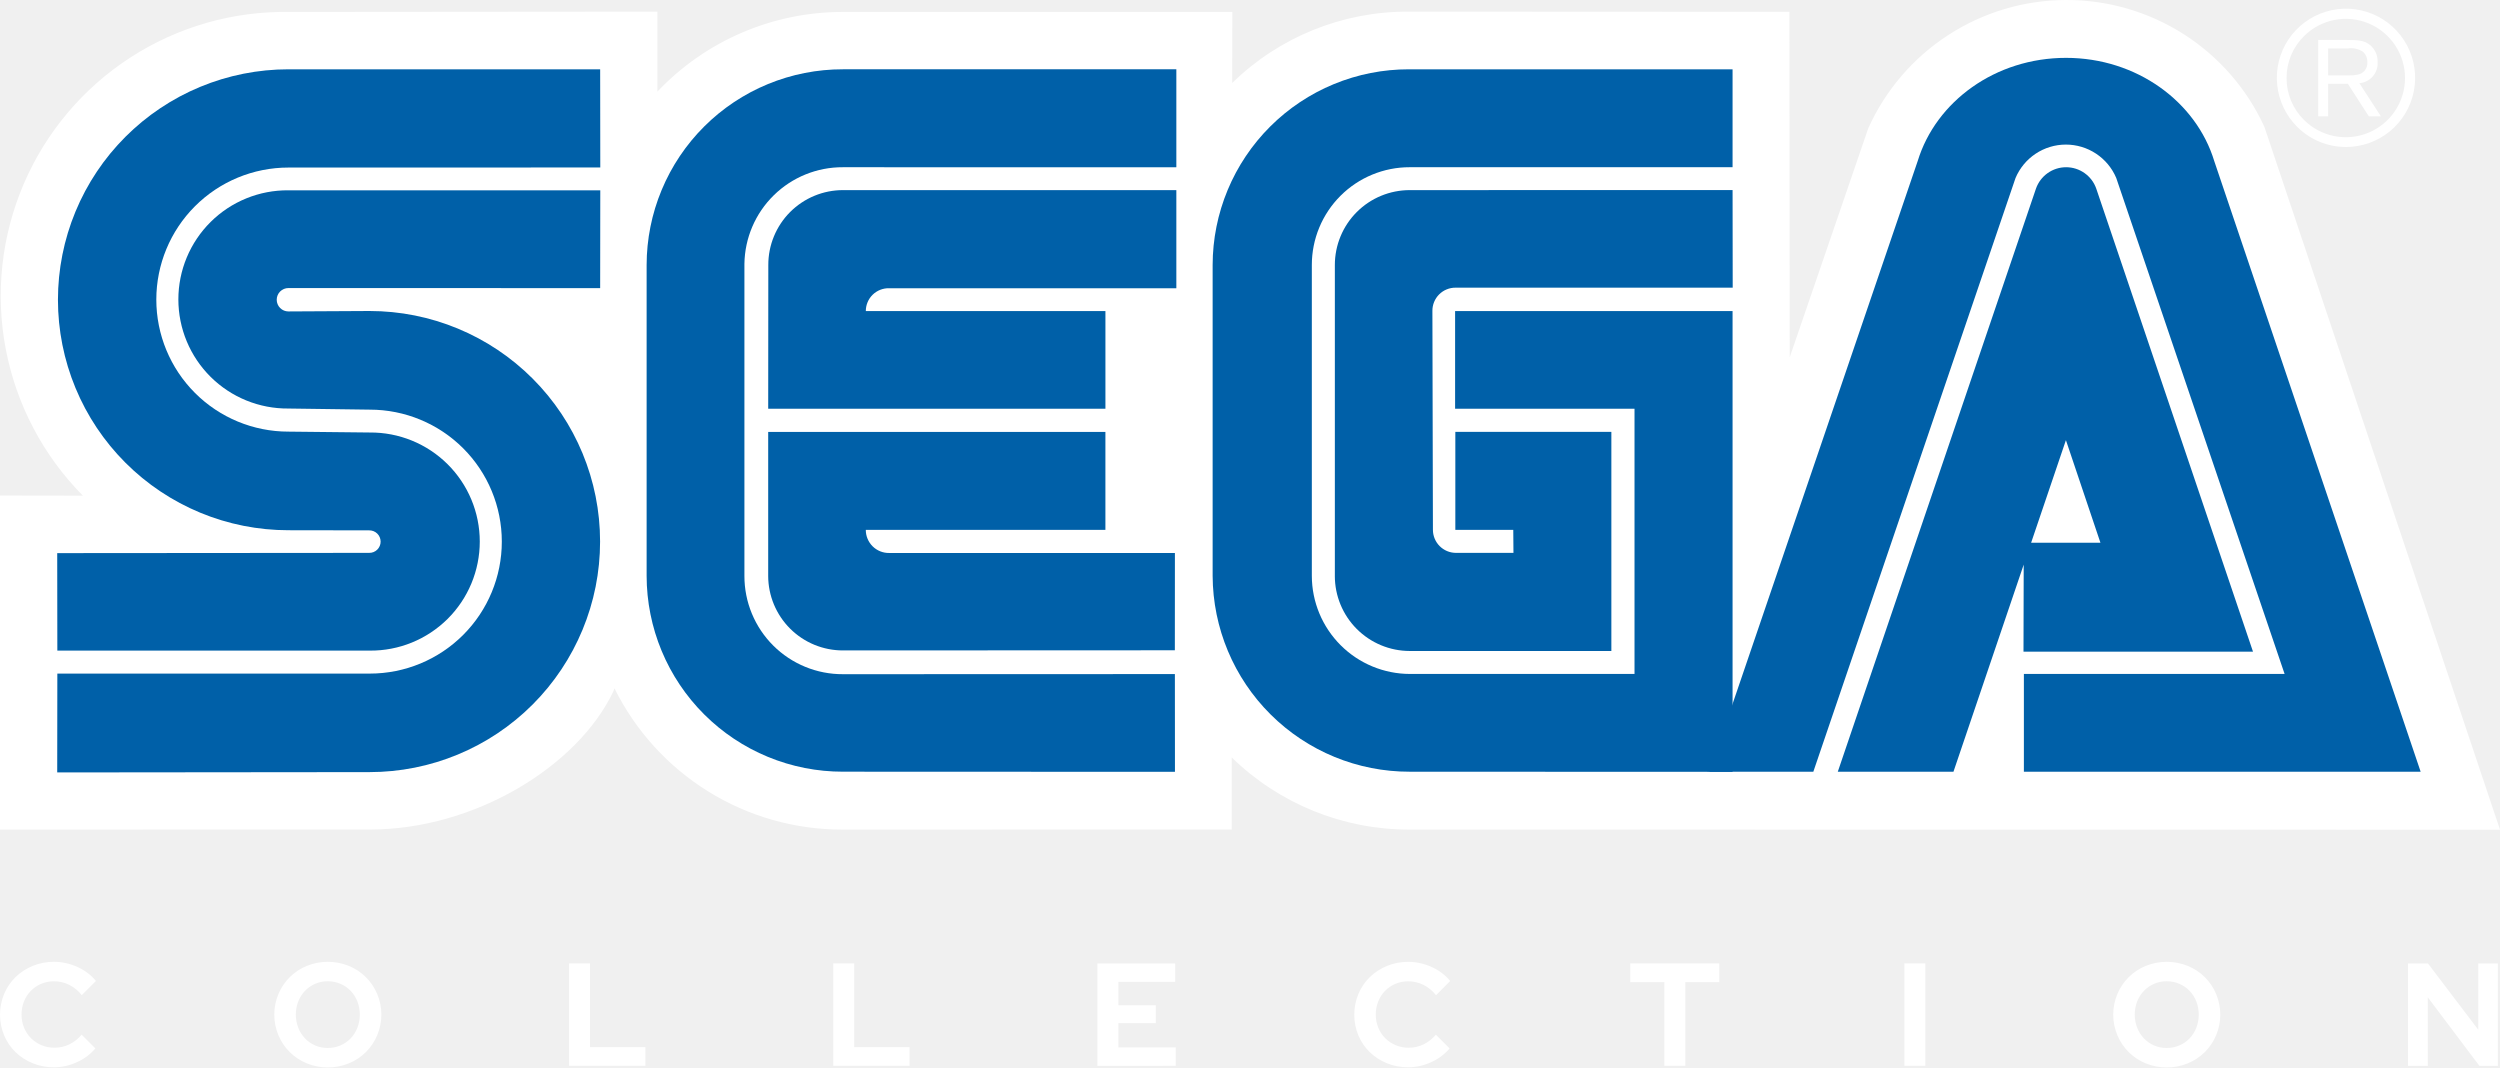
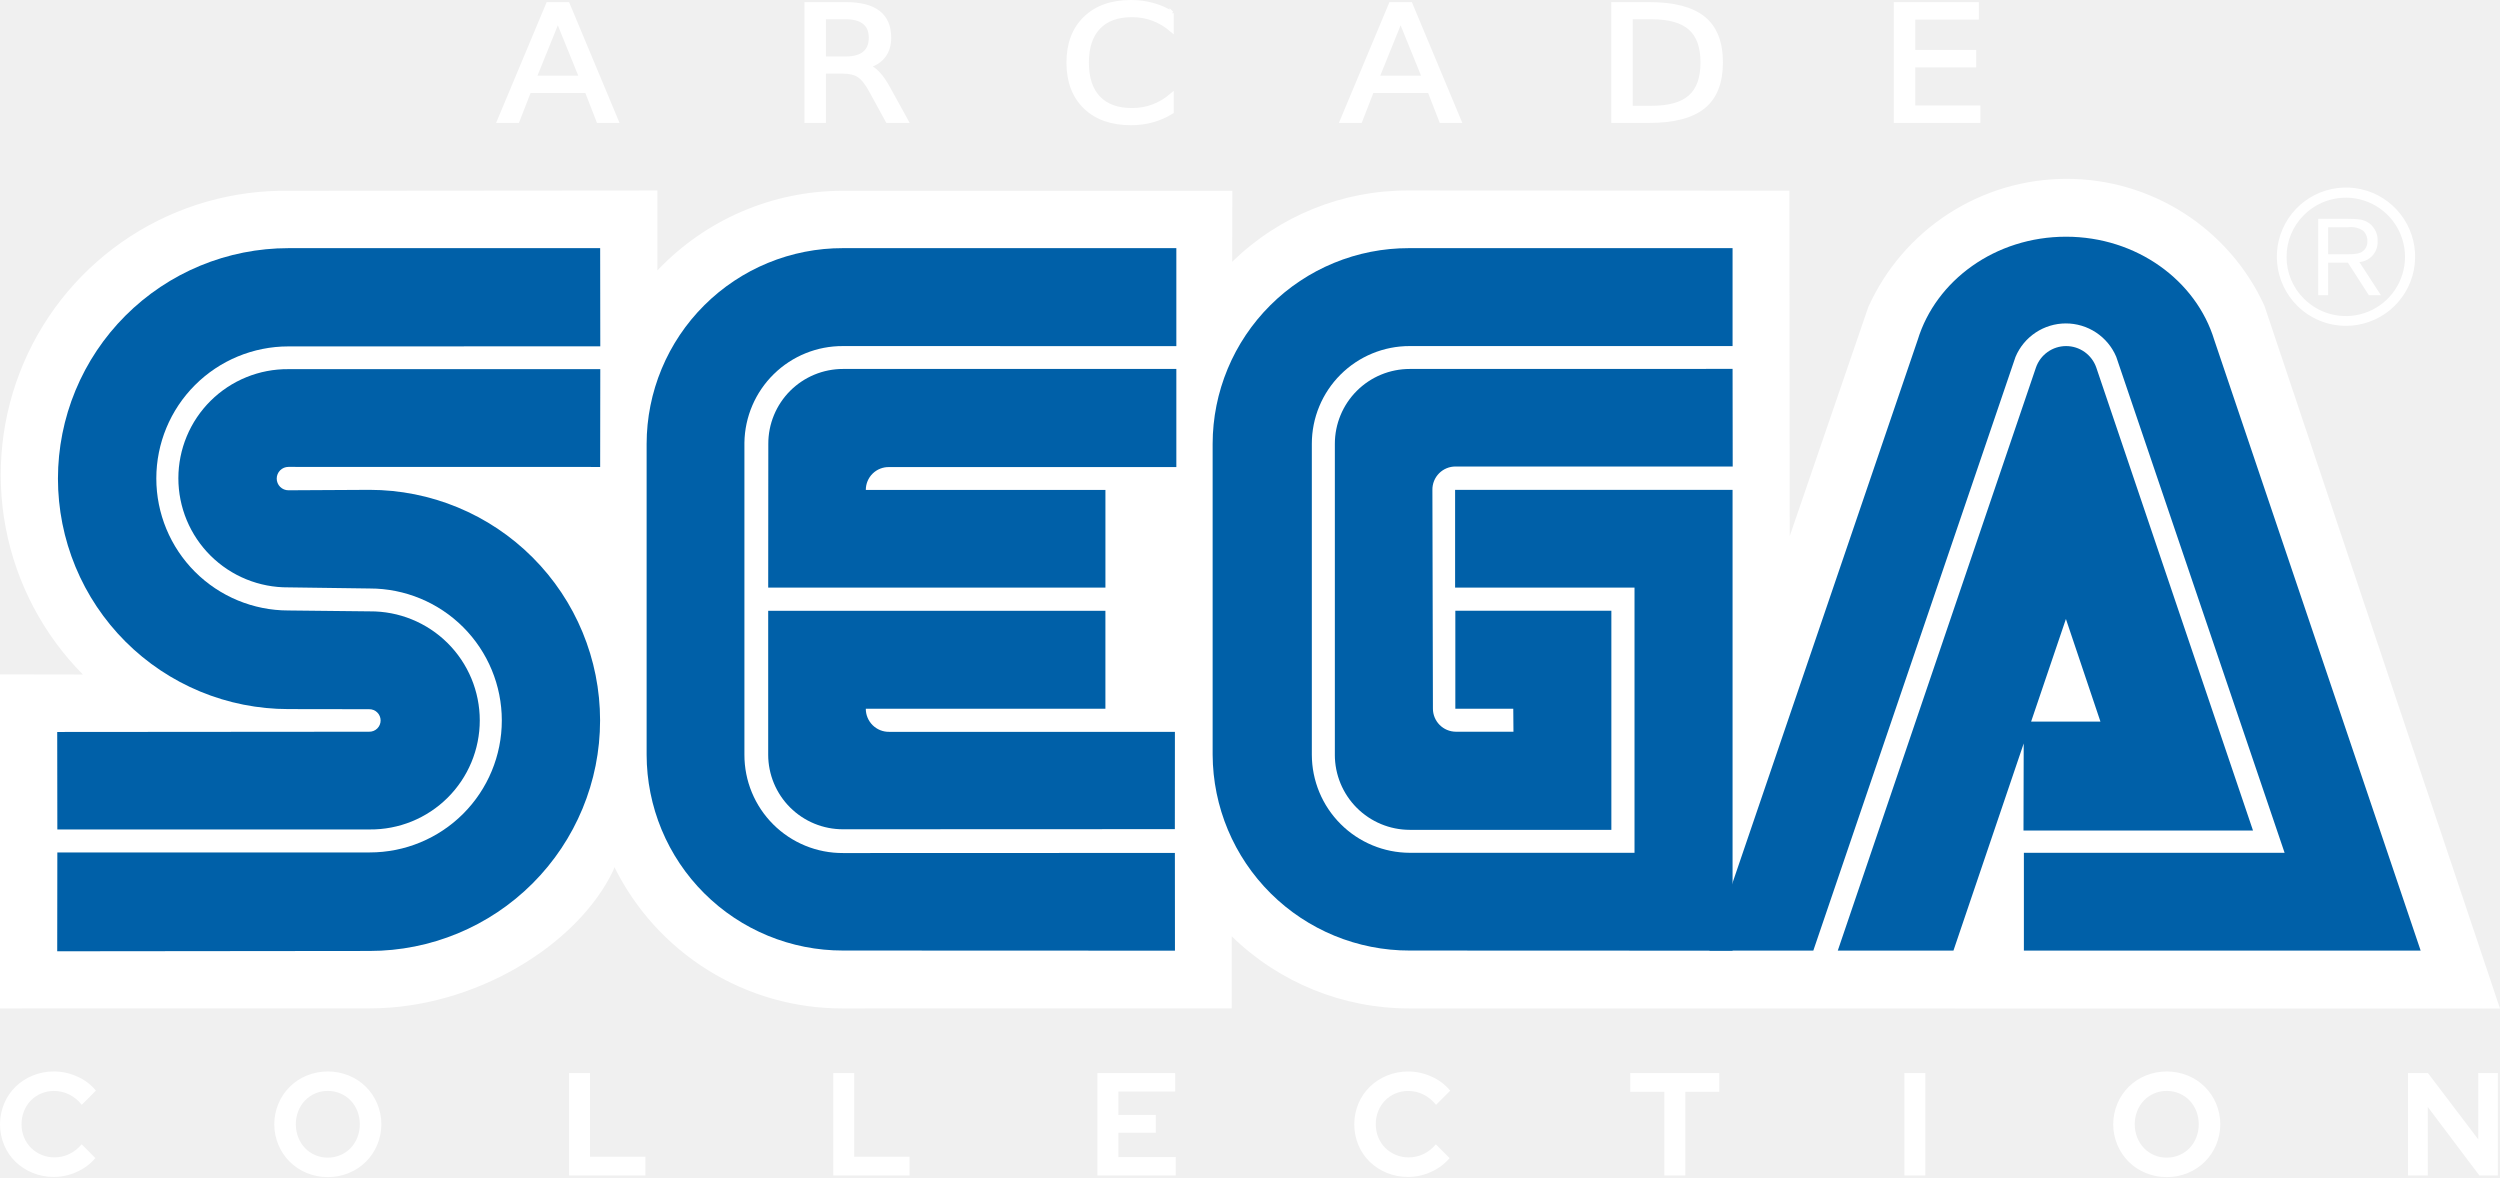
- <svg xmlns="http://www.w3.org/2000/svg" width="361.304" height="154.269" viewBox="0 0 361.304 154.269" version="1.1" id="svg217" style="fill:none">
+ <svg xmlns="http://www.w3.org/2000/svg" width="361.304" height="170.116" viewBox="0 0 361.304 170.116" version="1.1" id="svg217" style="fill:none">
  <defs id="defs221" />
-   <path d="m 7.79,154.246 c 1.151,-0.002 2.288,-0.254 3.331,-0.74 1.026,-0.453 1.936,-1.132 2.663,-1.987 L 11.8,149.531 c -0.487,0.586 -1.092,1.063 -1.775,1.4 -0.67,0.325 -1.406,0.491 -2.151,0.486 -0.628,0.007 -1.252,-0.111 -1.835,-0.347 -0.583,-0.236 -1.113,-0.585 -1.559,-1.027 -0.43,-0.433 -0.77,-0.947 -1,-1.512 -0.246,-0.6 -0.371,-1.243 -0.365,-1.892 -0.007,-0.655 0.114,-1.305 0.355,-1.914 0.225,-0.566 0.559,-1.083 0.982,-1.522 0.425,-0.435 0.932,-0.78 1.493,-1.015 0.584,-0.248 1.213,-0.374 1.848,-0.37 0.766,-0.003 1.521,0.173 2.207,0.513 0.709,0.356 1.33,0.865 1.817,1.491 l 2.047,-2.051 c -0.72,-0.874 -1.636,-1.566 -2.673,-2.019 -1.066,-0.493 -2.226,-0.749 -3.401,-0.751 -1.049,-0.007 -2.089,0.194 -3.06,0.592 -0.92,0.373 -1.76,0.919 -2.474,1.608 -0.705,0.69 -1.266,1.513 -1.65,2.421 -0.398,0.953 -0.604,1.974 -0.605,3.007 -0.002,1.032 0.201,2.054 0.595,3.008 0.379,0.905 0.937,1.725 1.639,2.411 0.715,0.689 1.555,1.234 2.475,1.607 0.977,0.399 2.024,0.6 3.08,0.591 z m 39.577,0.022 c 1.046,0.008 2.082,-0.193 3.049,-0.592 0.916,-0.371 1.749,-0.92 2.451,-1.615 0.703,-0.695 1.261,-1.522 1.643,-2.434 0.4,-0.947 0.606,-1.964 0.606,-2.992 0,-1.028 -0.206,-2.045 -0.606,-2.992 -0.382,-0.911 -0.94,-1.739 -1.643,-2.433 -0.703,-0.695 -1.536,-1.244 -2.451,-1.616 -1.949,-0.789 -4.129,-0.789 -6.078,0 -0.916,0.372 -1.749,0.921 -2.452,1.616 -0.703,0.694 -1.261,1.522 -1.642,2.433 -0.399,0.947 -0.605,1.964 -0.605,2.992 0,1.028 0.206,2.045 0.605,2.992 0.382,0.912 0.94,1.739 1.642,2.434 0.703,0.695 1.536,1.244 2.452,1.615 0.961,0.397 1.991,0.598 3.03,0.591 z m 0,-2.812 c -0.614,0.005 -1.222,-0.115 -1.787,-0.353 -0.566,-0.238 -1.077,-0.589 -1.502,-1.032 -0.419,-0.444 -0.749,-0.964 -0.971,-1.533 -0.474,-1.228 -0.474,-2.589 0,-3.817 0.224,-0.564 0.553,-1.081 0.971,-1.522 0.425,-0.442 0.936,-0.794 1.502,-1.032 0.566,-0.238 1.174,-0.358 1.787,-0.353 0.632,-0.005 1.257,0.121 1.838,0.37 0.554,0.235 1.055,0.581 1.472,1.015 0.417,0.441 0.747,0.958 0.971,1.522 0.473,1.228 0.473,2.589 0,3.817 -0.222,0.569 -0.552,1.089 -0.971,1.533 -0.417,0.435 -0.918,0.78 -1.472,1.015 -0.58,0.248 -1.206,0.374 -1.837,0.369 z m 45.905,2.58 v -2.706 h -8 v -12.096 h -3.026 v 14.8 z m 38.179,0 v -2.706 h -8 v -12.096 h -3.028 v 14.8 z m 38.47,0 v -2.664 h -8.291 v -3.511 h 5.41 v -2.58 h -5.41 v -3.38 h 8.208 v -2.664 H 158.6 v 14.8 z m 33.584,0.211 c 1.151,-0.001 2.288,-0.254 3.331,-0.74 1.026,-0.453 1.936,-1.132 2.663,-1.987 l -1.985,-1.987 c -0.487,0.586 -1.092,1.063 -1.775,1.4 -0.67,0.325 -1.406,0.491 -2.151,0.486 -0.628,0.007 -1.252,-0.111 -1.834,-0.347 -0.583,-0.236 -1.112,-0.585 -1.559,-1.027 -0.43,-0.433 -0.77,-0.947 -1,-1.512 -0.247,-0.6 -0.371,-1.243 -0.366,-1.892 -0.007,-0.655 0.114,-1.305 0.356,-1.914 0.224,-0.566 0.558,-1.084 0.981,-1.522 0.424,-0.435 0.932,-0.78 1.493,-1.015 0.584,-0.248 1.213,-0.374 1.848,-0.37 0.768,-0.003 1.526,0.174 2.214,0.517 0.709,0.356 1.33,0.865 1.817,1.491 l 2.047,-2.051 c -0.72,-0.874 -1.636,-1.566 -2.673,-2.019 -1.066,-0.492 -2.226,-0.749 -3.4,-0.751 -1.049,-0.007 -2.089,0.194 -3.06,0.592 -0.92,0.373 -1.76,0.918 -2.475,1.607 -0.706,0.69 -1.267,1.513 -1.651,2.421 -0.398,0.953 -0.604,1.974 -0.605,3.007 -0.002,1.032 0.2,2.054 0.595,3.008 0.379,0.905 0.937,1.725 1.639,2.411 0.715,0.689 1.555,1.234 2.475,1.607 0.976,0.397 2.021,0.596 3.075,0.586 z m 40.058,-0.211 V 141.94 h 4.907 v -2.707 h -12.865 v 2.707 h 4.929 v 12.094 z m 34.69,0 v -14.8 h -3.028 v 14.8 z m 34.879,0.233 c 1.046,0.008 2.082,-0.193 3.049,-0.592 0.916,-0.371 1.749,-0.92 2.451,-1.615 0.703,-0.695 1.261,-1.522 1.643,-2.434 0.399,-0.947 0.605,-1.964 0.605,-2.992 0,-1.028 -0.206,-2.045 -0.605,-2.992 -0.382,-0.911 -0.94,-1.739 -1.642,-2.433 -0.703,-0.695 -1.536,-1.244 -2.452,-1.616 -1.949,-0.789 -4.128,-0.789 -6.077,0 -0.915,0.372 -1.748,0.921 -2.451,1.616 -0.702,0.695 -1.26,1.522 -1.642,2.433 -0.4,0.947 -0.606,1.964 -0.606,2.992 0,1.028 0.206,2.045 0.606,2.992 0.382,0.911 0.94,1.738 1.642,2.433 0.703,0.695 1.536,1.244 2.451,1.616 0.96,0.396 1.989,0.597 3.028,0.59 z m 0,-2.812 c -0.628,0.006 -1.251,-0.12 -1.827,-0.37 -0.551,-0.236 -1.048,-0.582 -1.462,-1.015 -0.42,-0.443 -0.75,-0.964 -0.972,-1.533 -0.474,-1.228 -0.474,-2.589 0,-3.817 0.224,-0.565 0.554,-1.081 0.972,-1.522 0.414,-0.433 0.911,-0.778 1.462,-1.015 0.576,-0.249 1.199,-0.375 1.827,-0.37 0.631,-0.005 1.257,0.121 1.837,0.37 0.555,0.235 1.056,0.581 1.473,1.015 0.418,0.441 0.747,0.958 0.971,1.522 0.474,1.228 0.474,2.589 0,3.817 -0.222,0.569 -0.552,1.089 -0.971,1.533 -0.417,0.435 -0.918,0.78 -1.473,1.015 -0.58,0.248 -1.206,0.374 -1.837,0.368 z m 37.739,2.58 v -9.9 l 7.456,9.9 H 361 v -14.8 h -2.84 v 9.578 l -7.268,-9.578 h -2.883 v 14.8 z" id="path191" style="fill:#ffffff" />
-   <path d="m 178.012,109.469 c 6.864,6.691 16.071,10.432 25.656,10.425 L 361.304,119.912 327.26,18.347 C 324.745,12.856 320.701,8.205 315.613,4.952 310.524,1.698 304.606,-0.021 298.566,1.9187425e-4 292.526,0.021 286.62,1.782 281.555,5.071 276.489,8.36 272.478,13.039 270.001,18.547 l -11.348,33.087 -0.045,-49.924 -55.049,-0.028 c -9.518,-0.044 -18.671,3.658 -25.483,10.306 L 178.1,1.727 h -56.369 c -5.002,0.006 -9.951,1.03 -14.546,3.009 -4.594,1.979 -8.738,4.872 -12.179,8.503 V 1.682 l -53.124,0.046 c -8.161,-0.146 -16.179,2.144 -23.031,6.579 C 11.998,12.741 6.624,19.117 3.414,26.621 0.203,34.125 -0.696,42.416 0.829,50.434 2.354,58.452 6.236,65.833 11.977,71.634 L 0,71.615 v 48.279 l 53.524,-0.01 c 15.039,-0.018 29.941,-9.092 35.121,-19.963 l 0.155,-0.447 c 3.039,6.136 7.732,11.299 13.551,14.908 5.819,3.608 12.53,5.517 19.377,5.512 l 56.283,-0.01 v -10.415" id="path193" style="fill:#ffffff" />
-   <path d="m 8.269,111.633 45.135,-0.046 c 8.837,0 17.313,-3.51 23.562,-9.759 6.249,-6.249 9.759,-14.725 9.759,-23.562 0,-8.837 -3.51,-17.313 -9.759,-23.561 -6.249,-6.249 -14.724,-9.759 -23.562,-9.759 l -11.722,0.064 c -0.448,0 -0.878,-0.178 -1.195,-0.495 -0.317,-0.317 -0.495,-0.747 -0.495,-1.195 0,-0.448 0.178,-0.878 0.495,-1.195 0.317,-0.317 0.747,-0.495 1.195,-0.495 l 45.054,0.01 0.018,-14.137 h -45.081 c -2.081,-0.017 -4.146,0.379 -6.073,1.164 -1.928,0.785 -3.681,1.944 -5.159,3.41 -1.478,1.466 -2.651,3.21 -3.451,5.131 -0.8,1.921 -1.212,3.982 -1.212,6.064 0,2.082 0.412,4.143 1.212,6.064 0.8,1.921 1.973,3.666 3.451,5.131 1.478,1.466 3.231,2.625 5.159,3.41 1.928,0.785 3.992,1.181 6.073,1.164 l 11.777,0.161 c 5.059,0 9.91,2.01 13.487,5.586 3.577,3.577 5.586,8.428 5.586,13.487 0,5.059 -2.009,9.91 -5.586,13.487 -3.577,3.577 -8.428,5.586 -13.487,5.586 H 8.287 L 8.269,111.635" id="path195" style="fill:#0060a8" />
-   <path d="m 8.287,94.027 h 45.163 c 2.08,0.017 4.143,-0.379 6.07,-1.163 1.927,-0.785 3.679,-1.943 5.156,-3.408 1.477,-1.465 2.649,-3.208 3.449,-5.129 0.8,-1.92 1.212,-3.98 1.212,-6.06 0,-2.08 -0.412,-4.14 -1.212,-6.061 -0.8,-1.92 -1.972,-3.663 -3.449,-5.128 -1.477,-1.465 -3.229,-2.623 -5.156,-3.408 -1.927,-0.785 -3.99,-1.18 -6.07,-1.163 l -11.777,-0.128 c -5.061,0 -9.915,-2.01 -13.493,-5.589 -3.579,-3.579 -5.589,-8.432 -5.589,-13.493 0,-5.061 2.01,-9.915 5.589,-13.493 3.579,-3.579 8.432,-5.589 13.493,-5.589 l 45.081,-0.01 -0.018,-14.189 h -45.054 c -4.374,0 -8.705,0.862 -12.746,2.535 -4.041,1.674 -7.713,4.127 -10.806,7.22 -3.093,3.093 -5.546,6.765 -7.22,10.806 -1.674,4.041 -2.535,8.372 -2.535,12.746 0,4.374 0.862,8.705 2.535,12.746 1.674,4.041 4.127,7.713 7.22,10.806 3.093,3.093 6.765,5.546 10.806,7.22 4.041,1.674 8.372,2.535 12.746,2.535 l 11.658,0.018 c 0.217,-0.005 0.433,0.033 0.635,0.112 0.202,0.079 0.386,0.198 0.542,0.35 0.155,0.152 0.279,0.333 0.363,0.533 0.084,0.2 0.128,0.415 0.128,0.632 0,0.217 -0.043,0.432 -0.128,0.632 -0.084,0.2 -0.208,0.381 -0.363,0.533 -0.155,0.152 -0.34,0.271 -0.542,0.35 -0.202,0.079 -0.418,0.117 -0.635,0.112 l -45.071,0.036 0.018,14.089" id="path197" style="fill:#0060a8" />
-   <path d="m 121.829,97.435 c -1.87,0.009 -3.724,-0.351 -5.454,-1.062 -1.73,-0.71 -3.303,-1.756 -4.627,-3.077 -1.324,-1.321 -2.374,-2.891 -3.088,-4.619 -0.715,-1.728 -1.08,-3.581 -1.076,-5.451 v -45.088 c 0.052,-3.737 1.578,-7.302 4.246,-9.918 2.668,-2.617 6.262,-4.073 9.999,-4.052 l 48.178,0.008 v -14.161 h -48.178 c -3.72,-0.008 -7.406,0.718 -10.846,2.135 -3.439,1.417 -6.566,3.498 -9.202,6.124 -2.635,2.626 -4.727,5.746 -6.157,9.181 -1.429,3.435 -2.168,7.118 -2.173,10.838 v 44.934 c 0.005,3.722 0.743,7.406 2.171,10.842 1.429,3.436 3.52,6.557 6.156,9.185 2.635,2.628 5.762,4.711 9.203,6.131 3.44,1.419 7.127,2.147 10.848,2.141 l 47.977,0.019 -0.01,-14.126 -47.967,0.017" id="path199" style="fill:#0060a8" />
-   <path d="m 111.038,38.293 c -0.004,-1.419 0.272,-2.826 0.813,-4.138 0.541,-1.312 1.335,-2.505 2.337,-3.51 1.003,-1.005 2.194,-1.802 3.505,-2.346 1.311,-0.544 2.717,-0.824 4.136,-0.823 h 48.178 v 14.18 H 128.5 c -0.44,-0.011 -0.877,0.067 -1.286,0.228 -0.409,0.161 -0.782,0.403 -1.096,0.71 -0.314,0.308 -0.564,0.675 -0.733,1.081 -0.17,0.406 -0.257,0.841 -0.256,1.281 h 34.629 v 14.115 h -48.736 l 0.016,-20.777" id="path201" style="fill:#0060a8" />
-   <path d="m 121.829,94.001 c -1.417,0.003 -2.821,-0.274 -4.132,-0.814 -1.31,-0.54 -2.501,-1.333 -3.505,-2.334 -1.004,-1 -1.8,-2.189 -2.345,-3.498 -0.544,-1.309 -0.825,-2.712 -0.827,-4.129 v -20.8 h 48.735 v 14.15 h -34.628 c -0.002,0.442 0.084,0.88 0.254,1.288 0.169,0.408 0.417,0.779 0.731,1.09 0.314,0.311 0.687,0.556 1.096,0.722 0.41,0.166 0.848,0.248 1.29,0.242 H 169.8 l -0.009,14.062 z" id="path203" style="fill:#0060a8" />
-   <path d="m 203.768,97.401 c -3.758,-0.005 -7.361,-1.5 -10.019,-4.157 -2.657,-2.657 -4.154,-6.258 -4.161,-10.016 v -44.936 c -0.001,-1.857 0.365,-3.695 1.076,-5.41 0.711,-1.715 1.753,-3.273 3.066,-4.585 1.314,-1.312 2.873,-2.352 4.589,-3.061 1.716,-0.709 3.555,-1.072 5.412,-1.069 h 46.662 v -14.151 h -46.77 c -3.72,-0.007 -7.405,0.719 -10.844,2.137 -3.439,1.417 -6.565,3.499 -9.2,6.125 -2.634,2.626 -4.726,5.745 -6.155,9.18 -1.428,3.434 -2.167,7.117 -2.172,10.837 v 44.934 c 0.034,7.526 3.051,14.732 8.39,20.037 5.338,5.305 12.563,8.277 20.089,8.263 l 46.662,0.019 V 44.954 h -40.1 v 14.117 h 25.93 v 38.33 z" id="path205" style="fill:#0060a8" />
-   <path d="m 192.913,83.226 c -0.004,2.874 1.134,5.631 3.162,7.667 2.029,2.036 4.782,3.183 7.656,3.189 h 29.146 V 62.414 h -22.55 v 14.163 h 8.373 l 0.027,3.325 h -8.332 c -0.878,-0.007 -1.718,-0.36 -2.337,-0.983 -0.619,-0.623 -0.968,-1.464 -0.97,-2.342 l -0.075,-31.632 c -0.006,-0.442 0.076,-0.881 0.242,-1.291 0.165,-0.41 0.411,-0.783 0.723,-1.097 0.311,-0.314 0.682,-0.562 1.091,-0.731 0.409,-0.169 0.847,-0.254 1.289,-0.252 h 40.055 l -0.018,-14.108 -46.662,0.01 c -1.42,-10e-5 -2.827,0.28 -4.14,0.823 -1.312,0.543 -2.505,1.34 -3.509,2.345 -1.005,1.004 -1.802,2.197 -2.345,3.509 -0.544,1.312 -0.824,2.719 -0.824,4.14 v 44.933" id="path207" style="fill:#0060a8" />
-   <path d="m 294.24,27.265 c 0.315,-0.905 0.904,-1.689 1.685,-2.244 0.781,-0.555 1.715,-0.853 2.673,-0.853 0.958,0 1.892,0.298 2.673,0.853 0.781,0.555 1.37,1.339 1.685,2.244 l 22.651,66.917 H 292.439 L 292.476,78.44 h 11.083 L 298.57,63.611 282.316,111.532 H 265.6 Z" id="path209" style="fill:#0060a8" />
-   <path d="M 330.174,97.401 H 292.495 V 111.534 h 57.341 L 320.014,23.301 C 317.4,14.693 308.786,8.362 298.588,8.362 c -10.214,0 -18.8,6.3 -21.435,14.9 l -30.1,88.269 h 15.012 l 29.22,-85.8 c 0.602,-1.431 1.613,-2.654 2.907,-3.514 1.293,-0.86 2.811,-1.32 4.364,-1.322 1.553,-0.002 3.073,0.454 4.368,1.311 1.296,0.857 2.31,2.076 2.916,3.506 z" id="path211" style="fill:#0060a8" />
-   <path d="m 339.028,21.244 c 2.314,0.004 4.557,-0.795 6.348,-2.26 1.79,-1.466 3.017,-3.507 3.47,-5.776 0.453,-2.269 0.105,-4.625 -0.985,-6.666 -1.09,-2.041 -2.854,-3.64 -4.992,-4.526 -2.138,-0.885 -4.516,-1.001 -6.73,-0.328 -2.214,0.673 -4.125,2.093 -5.409,4.018 -1.283,1.925 -1.859,4.236 -1.629,6.538 0.231,2.302 1.253,4.453 2.892,6.086 1.867,1.864 4.397,2.912 7.035,2.913 z m -8.568,-9.968 c -0.005,-1.125 0.214,-2.239 0.645,-3.277 0.432,-1.039 1.066,-1.981 1.866,-2.771 1.197,-1.197 2.721,-2.011 4.381,-2.342 1.66,-0.33 3.38,-0.161 4.943,0.487 1.564,0.648 2.9,1.744 3.84,3.151 0.94,1.407 1.442,3.061 1.442,4.753 0,1.692 -0.502,3.346 -1.442,4.753 -0.94,1.407 -2.276,2.504 -3.84,3.151 -1.563,0.648 -3.283,0.817 -4.943,0.487 -1.66,-0.33 -3.184,-1.145 -4.381,-2.342 -0.801,-0.79 -1.436,-1.732 -1.868,-2.772 -0.431,-1.04 -0.65,-2.155 -0.643,-3.28 z" id="path213" style="fill:#ffffff" />
-   <path d="m 336.47,12.117 v 4.7 h -1.444 V 5.776 h 4.1 c 1.546,0.018 2.45,0.018 3.309,0.666 0.389,0.299 0.7,0.688 0.906,1.134 0.206,0.446 0.3,0.935 0.275,1.425 0.042,0.748 -0.21,1.482 -0.702,2.047 -0.492,0.565 -1.185,0.915 -1.931,0.977 l 3.107,4.787 h -1.745 l -3.024,-4.7 h -2.851 z m 0,-1.22 h 2.93 c 0.451,0.019 0.902,-0.018 1.344,-0.11 0.41,-0.073 0.779,-0.296 1.036,-0.624 0.256,-0.329 0.382,-0.741 0.353,-1.157 0.014,-0.29 -0.038,-0.58 -0.152,-0.848 -0.114,-0.267 -0.288,-0.505 -0.507,-0.696 -0.639,-0.408 -1.403,-0.572 -2.153,-0.461 H 336.47 V 10.901 Z" id="path215" style="fill:#ffffff" />
+   <path d="m 7.79,170.093 c 1.151,-0.002 2.288,-0.254 3.331,-0.74 1.026,-0.453 1.936,-1.132 2.663,-1.987 l -1.984,-1.988 c -0.487,0.586 -1.092,1.063 -1.775,1.4 -0.67,0.325 -1.406,0.491 -2.151,0.486 -0.628,0.007 -1.252,-0.111 -1.835,-0.347 -0.583,-0.236 -1.113,-0.585 -1.559,-1.027 -0.43,-0.433 -0.77,-0.947 -1,-1.512 -0.246,-0.6 -0.371,-1.243 -0.365,-1.892 -0.007,-0.655 0.114,-1.305 0.355,-1.914 0.225,-0.566 0.559,-1.083 0.982,-1.522 0.425,-0.435 0.932,-0.78 1.493,-1.015 0.584,-0.248 1.213,-0.374 1.848,-0.37 0.766,-0.003 1.521,0.173 2.207,0.513 0.709,0.356 1.33,0.865 1.817,1.491 l 2.047,-2.051 c -0.72,-0.874 -1.636,-1.566 -2.673,-2.019 -1.066,-0.493 -2.226,-0.749 -3.401,-0.751 -1.049,-0.007 -2.089,0.194 -3.06,0.592 -0.92,0.373 -1.76,0.919 -2.474,1.608 -0.705,0.69 -1.266,1.513 -1.65,2.421 -0.398,0.953 -0.604,1.974 -0.605,3.007 -0.002,1.032 0.201,2.054 0.595,3.008 0.379,0.905 0.937,1.725 1.639,2.411 0.715,0.689 1.555,1.234 2.475,1.607 0.977,0.399 2.024,0.6 3.08,0.591 z m 39.577,0.022 c 1.046,0.008 2.082,-0.193 3.049,-0.592 0.916,-0.371 1.749,-0.92 2.451,-1.615 0.703,-0.695 1.261,-1.522 1.643,-2.434 0.4,-0.947 0.606,-1.964 0.606,-2.992 0,-1.028 -0.206,-2.045 -0.606,-2.992 -0.382,-0.911 -0.94,-1.739 -1.643,-2.433 -0.703,-0.695 -1.536,-1.244 -2.451,-1.616 -1.949,-0.789 -4.129,-0.789 -6.078,0 -0.916,0.372 -1.749,0.921 -2.452,1.616 -0.703,0.694 -1.261,1.522 -1.642,2.433 -0.399,0.947 -0.605,1.964 -0.605,2.992 0,1.028 0.206,2.045 0.605,2.992 0.382,0.912 0.94,1.739 1.642,2.434 0.703,0.695 1.536,1.244 2.452,1.615 0.961,0.397 1.991,0.598 3.03,0.591 z m 0,-2.812 c -0.614,0.005 -1.222,-0.115 -1.787,-0.353 -0.566,-0.238 -1.077,-0.589 -1.502,-1.032 -0.419,-0.444 -0.749,-0.964 -0.971,-1.533 -0.474,-1.228 -0.474,-2.589 0,-3.817 0.224,-0.564 0.553,-1.081 0.971,-1.522 0.425,-0.442 0.936,-0.794 1.502,-1.032 0.566,-0.238 1.174,-0.358 1.787,-0.353 0.632,-0.005 1.257,0.121 1.838,0.37 0.554,0.235 1.055,0.581 1.472,1.015 0.417,0.441 0.747,0.958 0.971,1.522 0.473,1.228 0.473,2.589 0,3.817 -0.222,0.569 -0.552,1.089 -0.971,1.533 -0.417,0.435 -0.918,0.78 -1.472,1.015 -0.58,0.248 -1.206,0.374 -1.837,0.369 z m 45.905,2.58 v -2.706 h -8 v -12.096 h -3.026 v 14.8 z m 38.179,0 v -2.706 h -8 v -12.096 h -3.028 v 14.8 z m 38.47,0 v -2.664 h -8.291 v -3.511 h 5.41 v -2.58 h -5.41 v -3.38 h 8.208 v -2.664 H 158.6 v 14.8 z m 33.584,0.211 c 1.151,-0.001 2.288,-0.254 3.331,-0.74 1.026,-0.453 1.936,-1.132 2.663,-1.987 l -1.985,-1.987 c -0.487,0.586 -1.092,1.063 -1.775,1.4 -0.67,0.325 -1.406,0.491 -2.151,0.486 -0.628,0.007 -1.252,-0.111 -1.834,-0.347 -0.583,-0.236 -1.112,-0.585 -1.559,-1.027 -0.43,-0.433 -0.77,-0.947 -1,-1.512 -0.247,-0.6 -0.371,-1.243 -0.366,-1.892 -0.007,-0.655 0.114,-1.305 0.356,-1.914 0.224,-0.566 0.558,-1.084 0.981,-1.522 0.424,-0.435 0.932,-0.78 1.493,-1.015 0.584,-0.248 1.213,-0.374 1.848,-0.37 0.768,-0.003 1.526,0.174 2.214,0.517 0.709,0.356 1.33,0.865 1.817,1.491 l 2.047,-2.051 c -0.72,-0.874 -1.636,-1.566 -2.673,-2.019 -1.066,-0.492 -2.226,-0.749 -3.4,-0.751 -1.049,-0.007 -2.089,0.194 -3.06,0.592 -0.92,0.373 -1.76,0.918 -2.475,1.607 -0.706,0.69 -1.267,1.513 -1.651,2.421 -0.398,0.953 -0.604,1.974 -0.605,3.007 -0.002,1.032 0.2,2.054 0.595,3.008 0.379,0.905 0.937,1.725 1.639,2.411 0.715,0.689 1.555,1.234 2.475,1.607 0.976,0.397 2.021,0.596 3.075,0.586 z m 40.058,-0.211 v -12.096 h 4.907 v -2.707 h -12.865 v 2.707 h 4.929 v 12.094 z m 34.69,0 v -14.8 h -3.028 v 14.8 z m 34.879,0.233 c 1.046,0.008 2.082,-0.193 3.049,-0.592 0.916,-0.371 1.749,-0.92 2.451,-1.615 0.703,-0.695 1.261,-1.522 1.643,-2.434 0.399,-0.947 0.605,-1.964 0.605,-2.992 0,-1.028 -0.206,-2.045 -0.605,-2.992 -0.382,-0.911 -0.94,-1.739 -1.642,-2.433 -0.703,-0.695 -1.536,-1.244 -2.452,-1.616 -1.949,-0.789 -4.128,-0.789 -6.077,0 -0.915,0.372 -1.748,0.921 -2.451,1.616 -0.702,0.695 -1.26,1.522 -1.642,2.433 -0.4,0.947 -0.606,1.964 -0.606,2.992 0,1.028 0.206,2.045 0.606,2.992 0.382,0.911 0.94,1.738 1.642,2.433 0.703,0.695 1.536,1.244 2.451,1.616 0.96,0.396 1.989,0.597 3.028,0.59 z m 0,-2.812 c -0.628,0.006 -1.251,-0.12 -1.827,-0.37 -0.551,-0.236 -1.048,-0.582 -1.462,-1.015 -0.42,-0.443 -0.75,-0.964 -0.972,-1.533 -0.474,-1.228 -0.474,-2.589 0,-3.817 0.224,-0.565 0.554,-1.081 0.972,-1.522 0.414,-0.433 0.911,-0.778 1.462,-1.015 0.576,-0.249 1.199,-0.375 1.827,-0.37 0.631,-0.005 1.257,0.121 1.837,0.37 0.555,0.235 1.056,0.581 1.473,1.015 0.418,0.441 0.747,0.958 0.971,1.522 0.474,1.228 0.474,2.589 0,3.817 -0.222,0.569 -0.552,1.089 -0.971,1.533 -0.417,0.435 -0.918,0.78 -1.473,1.015 -0.58,0.248 -1.206,0.374 -1.837,0.368 z m 37.739,2.58 v -9.9 l 7.456,9.9 H 361 v -14.8 h -2.84 v 9.578 l -7.268,-9.578 h -2.883 v 14.8 z" id="path191" style="fill:#ffffff" />
+   <path d="m 178.012,135.316 c 6.864,6.691 16.071,10.432 25.656,10.425 l 157.636,0.018 L 327.26,44.194 c -2.515,-5.491 -6.559,-10.142 -11.647,-13.395 -5.089,-3.254 -11.007,-4.973 -17.047,-4.952 -6.04,0.021 -11.946,1.781 -17.011,5.071 -5.066,3.289 -9.077,7.968 -11.554,13.476 l -11.348,33.087 -0.045,-49.924 -55.049,-0.028 c -9.518,-0.044 -18.671,3.658 -25.483,10.306 l 0.024,-10.261 h -56.369 c -5.002,0.006 -9.951,1.03 -14.546,3.009 -4.594,1.979 -8.738,4.872 -12.179,8.503 v -11.557 l -53.124,0.046 c -8.161,-0.146 -16.179,2.144 -23.031,6.579 -6.852,4.434 -12.227,10.811 -15.437,18.315 -3.21,7.504 -4.11,15.795 -2.585,23.813 1.525,8.018 5.407,15.399 11.148,21.2 L 0,97.462 V 145.741 l 53.524,-0.01 c 15.039,-0.018 29.941,-9.092 35.121,-19.963 l 0.155,-0.447 c 3.039,6.136 7.732,11.299 13.551,14.908 5.819,3.608 12.53,5.517 19.377,5.512 l 56.283,-0.01 v -10.415" id="path193" style="fill:#ffffff" />
+   <path d="m 8.269,137.48 45.135,-0.046 c 8.837,0 17.313,-3.51 23.562,-9.759 6.249,-6.249 9.759,-14.725 9.759,-23.562 0,-8.837 -3.51,-17.313 -9.759,-23.561 -6.249,-6.249 -14.724,-9.759 -23.562,-9.759 l -11.722,0.064 c -0.448,0 -0.878,-0.178 -1.195,-0.495 -0.317,-0.317 -0.495,-0.747 -0.495,-1.195 0,-0.448 0.178,-0.878 0.495,-1.195 0.317,-0.317 0.747,-0.495 1.195,-0.495 l 45.054,0.01 0.018,-14.137 h -45.081 c -2.081,-0.017 -4.146,0.379 -6.073,1.164 -1.928,0.785 -3.681,1.944 -5.159,3.41 -1.478,1.466 -2.651,3.21 -3.451,5.131 -0.8,1.921 -1.212,3.982 -1.212,6.064 0,2.082 0.412,4.143 1.212,6.064 0.8,1.921 1.973,3.666 3.451,5.131 1.478,1.466 3.231,2.625 5.159,3.41 1.928,0.785 3.992,1.181 6.073,1.164 l 11.777,0.161 c 5.059,0 9.91,2.01 13.487,5.586 3.577,3.577 5.586,8.428 5.586,13.487 0,5.059 -2.009,9.91 -5.586,13.487 -3.577,3.577 -8.428,5.586 -13.487,5.586 H 8.287 l -0.018,14.288" id="path195" style="fill:#0060a8" />
+   <path d="m 8.287,119.874 h 45.163 c 2.08,0.017 4.143,-0.379 6.07,-1.163 1.927,-0.785 3.679,-1.943 5.156,-3.408 1.477,-1.465 2.649,-3.208 3.449,-5.129 0.8,-1.92 1.212,-3.98 1.212,-6.06 0,-2.08 -0.412,-4.14 -1.212,-6.06 -0.8,-1.92 -1.972,-3.663 -3.449,-5.128 -1.477,-1.465 -3.229,-2.623 -5.156,-3.408 -1.927,-0.785 -3.99,-1.18 -6.07,-1.163 l -11.777,-0.128 c -5.061,0 -9.915,-2.01 -13.493,-5.589 -3.579,-3.579 -5.589,-8.432 -5.589,-13.493 0,-5.061 2.01,-9.915 5.589,-13.493 3.579,-3.579 8.432,-5.589 13.493,-5.589 l 45.081,-0.01 -0.018,-14.189 h -45.054 c -4.374,0 -8.705,0.862 -12.746,2.535 -4.041,1.674 -7.713,4.127 -10.806,7.22 -3.093,3.093 -5.546,6.765 -7.22,10.806 -1.674,4.041 -2.535,8.372 -2.535,12.746 0,4.374 0.862,8.705 2.535,12.746 1.674,4.041 4.127,7.713 7.22,10.806 3.093,3.093 6.765,5.546 10.806,7.22 4.041,1.674 8.372,2.535 12.746,2.535 l 11.658,0.018 c 0.217,-0.005 0.433,0.033 0.635,0.112 0.202,0.079 0.386,0.198 0.542,0.35 0.155,0.152 0.279,0.333 0.363,0.533 0.084,0.2 0.128,0.415 0.128,0.632 0,0.217 -0.043,0.432 -0.128,0.632 -0.084,0.2 -0.208,0.381 -0.363,0.533 -0.155,0.152 -0.34,0.271 -0.542,0.35 -0.202,0.079 -0.418,0.117 -0.635,0.112 l -45.071,0.036 0.018,14.089" id="path197" style="fill:#0060a8" />
+   <path d="m 121.829,123.282 c -1.87,0.009 -3.724,-0.351 -5.454,-1.062 -1.73,-0.71 -3.303,-1.756 -4.627,-3.077 -1.324,-1.321 -2.374,-2.891 -3.088,-4.619 -0.715,-1.728 -1.08,-3.581 -1.076,-5.451 V 63.985 c 0.052,-3.737 1.578,-7.302 4.246,-9.918 2.668,-2.617 6.262,-4.073 9.999,-4.052 l 48.178,0.008 v -14.161 h -48.178 c -3.72,-0.008 -7.406,0.718 -10.846,2.135 -3.439,1.417 -6.566,3.498 -9.202,6.124 -2.635,2.626 -4.727,5.746 -6.157,9.181 -1.429,3.435 -2.168,7.118 -2.173,10.838 V 109.074 c 0.005,3.722 0.743,7.406 2.171,10.842 1.429,3.436 3.52,6.557 6.156,9.185 2.635,2.628 5.762,4.711 9.203,6.131 3.44,1.419 7.127,2.147 10.848,2.141 l 47.977,0.019 -0.01,-14.126 -47.967,0.017" id="path199" style="fill:#0060a8" />
+   <path d="m 111.038,64.14 c -0.004,-1.419 0.272,-2.826 0.813,-4.138 0.541,-1.312 1.335,-2.505 2.337,-3.51 1.003,-1.005 2.194,-1.802 3.505,-2.346 1.311,-0.544 2.717,-0.824 4.136,-0.823 h 48.178 v 14.18 H 128.5 c -0.44,-0.011 -0.877,0.067 -1.286,0.228 -0.409,0.161 -0.782,0.403 -1.096,0.71 -0.314,0.308 -0.564,0.675 -0.733,1.081 -0.17,0.406 -0.257,0.841 -0.256,1.281 h 34.629 v 14.115 h -48.736 l 0.016,-20.777" id="path201" style="fill:#0060a8" />
+   <path d="m 121.829,119.848 c -1.417,0.003 -2.821,-0.274 -4.132,-0.814 -1.31,-0.54 -2.501,-1.333 -3.505,-2.334 -1.004,-1 -1.8,-2.189 -2.345,-3.498 -0.544,-1.309 -0.825,-2.712 -0.827,-4.129 V 88.274 h 48.735 V 102.424 h -34.628 c -0.002,0.442 0.084,0.88 0.254,1.288 0.169,0.408 0.417,0.779 0.731,1.09 0.314,0.311 0.687,0.556 1.096,0.722 0.41,0.166 0.848,0.248 1.29,0.242 H 169.8 l -0.009,14.062 z" id="path203" style="fill:#0060a8" />
+   <path d="m 203.768,123.248 c -3.758,-0.005 -7.361,-1.5 -10.019,-4.157 -2.657,-2.657 -4.154,-6.258 -4.161,-10.016 V 64.139 c -0.001,-1.857 0.365,-3.695 1.076,-5.41 0.711,-1.715 1.753,-3.273 3.066,-4.585 1.314,-1.312 2.873,-2.352 4.589,-3.061 1.716,-0.709 3.555,-1.072 5.412,-1.069 h 46.662 v -14.151 h -46.77 c -3.72,-0.007 -7.405,0.719 -10.844,2.137 -3.439,1.417 -6.565,3.499 -9.2,6.125 -2.634,2.626 -4.726,5.745 -6.155,9.18 -1.428,3.434 -2.167,7.117 -2.172,10.837 V 109.074 c 0.034,7.526 3.051,14.732 8.39,20.037 5.338,5.305 12.563,8.277 20.089,8.263 l 46.662,0.019 V 70.801 h -40.1 v 14.117 h 25.93 V 123.248 Z" id="path205" style="fill:#0060a8" />
+   <path d="m 192.913,109.073 c -0.004,2.874 1.134,5.631 3.162,7.667 2.029,2.036 4.782,3.183 7.656,3.189 h 29.146 V 88.261 h -22.55 V 102.424 h 8.373 l 0.027,3.325 h -8.332 c -0.878,-0.007 -1.718,-0.36 -2.337,-0.983 -0.619,-0.623 -0.968,-1.464 -0.97,-2.342 l -0.075,-31.632 c -0.006,-0.442 0.076,-0.881 0.242,-1.291 0.165,-0.41 0.411,-0.783 0.723,-1.097 0.311,-0.314 0.682,-0.562 1.091,-0.731 0.409,-0.169 0.847,-0.254 1.289,-0.252 h 40.055 l -0.018,-14.108 -46.662,0.01 c -1.42,-1e-4 -2.827,0.28 -4.14,0.823 -1.312,0.543 -2.505,1.34 -3.509,2.345 -1.005,1.004 -1.802,2.197 -2.345,3.509 -0.544,1.312 -0.824,2.719 -0.824,4.14 V 109.073" id="path207" style="fill:#0060a8" />
+   <path d="m 294.24,53.112 c 0.315,-0.905 0.904,-1.689 1.685,-2.244 0.781,-0.555 1.715,-0.853 2.673,-0.853 0.958,0 1.892,0.298 2.673,0.853 0.781,0.555 1.37,1.339 1.685,2.244 l 22.651,66.917 h -33.168 l 0.037,-15.742 h 11.083 L 298.57,89.458 282.316,137.379 H 265.6 Z" id="path209" style="fill:#0060a8" />
+   <path d="m 330.174,123.248 h -37.679 v 14.133 h 57.341 L 320.014,49.148 c -2.614,-8.608 -11.228,-14.939 -21.426,-14.939 -10.214,0 -18.8,6.3 -21.435,14.9 l -30.1,88.269 h 15.012 l 29.22,-85.8 c 0.602,-1.431 1.613,-2.654 2.907,-3.514 1.293,-0.86 2.811,-1.32 4.364,-1.322 1.553,-0.002 3.073,0.454 4.368,1.311 1.296,0.857 2.31,2.076 2.916,3.506 z" id="path211" style="fill:#0060a8" />
+   <path d="m 339.028,47.091 c 2.314,0.004 4.557,-0.795 6.348,-2.26 1.79,-1.466 3.017,-3.507 3.47,-5.776 0.453,-2.269 0.105,-4.625 -0.985,-6.666 -1.09,-2.041 -2.854,-3.64 -4.992,-4.526 -2.138,-0.885 -4.516,-1.001 -6.73,-0.328 -2.214,0.673 -4.125,2.093 -5.409,4.018 -1.283,1.925 -1.859,4.236 -1.629,6.538 0.231,2.302 1.253,4.453 2.892,6.086 1.867,1.864 4.397,2.912 7.035,2.913 z m -8.568,-9.968 c -0.005,-1.125 0.214,-2.239 0.645,-3.277 0.432,-1.039 1.066,-1.981 1.866,-2.771 1.197,-1.197 2.721,-2.011 4.381,-2.342 1.66,-0.33 3.38,-0.161 4.943,0.487 1.564,0.648 2.9,1.744 3.84,3.151 0.94,1.407 1.442,3.061 1.442,4.753 0,1.692 -0.502,3.346 -1.442,4.753 -0.94,1.407 -2.276,2.504 -3.84,3.151 -1.563,0.648 -3.283,0.817 -4.943,0.487 -1.66,-0.33 -3.184,-1.145 -4.381,-2.342 -0.801,-0.79 -1.436,-1.732 -1.868,-2.772 -0.431,-1.04 -0.65,-2.155 -0.643,-3.28 z" id="path213" style="fill:#ffffff" />
+   <path d="m 336.47,37.964 v 4.7 h -1.444 v -11.041 h 4.1 c 1.546,0.018 2.45,0.018 3.309,0.666 0.389,0.299 0.7,0.688 0.906,1.134 0.206,0.446 0.3,0.935 0.275,1.425 0.042,0.748 -0.21,1.482 -0.702,2.047 -0.492,0.565 -1.185,0.915 -1.931,0.977 l 3.107,4.787 h -1.745 l -3.024,-4.7 h -2.851 z m 0,-1.22 h 2.93 c 0.451,0.019 0.902,-0.018 1.344,-0.11 0.41,-0.073 0.779,-0.296 1.036,-0.624 0.256,-0.329 0.382,-0.741 0.353,-1.157 0.014,-0.29 -0.038,-0.58 -0.152,-0.848 -0.114,-0.267 -0.288,-0.505 -0.507,-0.696 -0.639,-0.408 -1.403,-0.572 -2.153,-0.461 h -2.851 v 3.9 z" id="path215" style="fill:#ffffff" />
+   <g id="g48" transform="matrix(0.866944,0,0,0.866944,-4.66256,-104.2693)">
+     <path d="m 98.369,123.564 -3.912,9.676 h 7.838 z m -1.627,-2.592 h 3.269 l 8.123,19.444 h -2.998 l -1.942,-4.988 h -9.608 l -1.942,4.988 h -3.041 z" style="font-style:normal;font-weight:normal;font-size:40px;line-height:125%;font-family:sans-serif;letter-spacing:0px;word-spacing:0px;fill:#ffffff;fill-opacity:1;stroke:#ffffff;stroke-width:0.698;stroke-linecap:butt;stroke-linejoin:miter;stroke-miterlimit:4;stroke-dasharray:none;stroke-opacity:1" id="path36" />
+     <path d="m 149.941,131.3 q 0.928,0.287 1.799,1.224 0.885,0.938 1.77,2.579 l 2.927,5.313 h -3.098 l -2.727,-4.988 q -1.056,-1.953 -2.056,-2.592 -0.985,-0.638 -2.698,-0.638 h -3.141 v 8.218 h -2.884 v -19.444 h 6.51 q 3.655,0 5.454,1.393 1.799,1.393 1.799,4.207 0,1.836 -0.942,3.047 -0.928,1.211 -2.712,1.68 z m -7.224,-8.166 v 6.902 h 3.626 q 2.084,0 3.141,-0.873 1.071,-0.886 1.071,-2.592 0,-1.706 -1.071,-2.566 -1.056,-0.873 -3.141,-0.873 z" style="font-style:normal;font-weight:normal;font-size:40px;line-height:125%;font-family:sans-serif;letter-spacing:0px;word-spacing:0px;fill:#ffffff;fill-opacity:1;stroke:#ffffff;stroke-width:0.698;stroke-linecap:butt;stroke-linejoin:miter;stroke-miterlimit:4;stroke-dasharray:none;stroke-opacity:1" id="path38" />
+     <path d="m 200.697,122.471 v 2.774 q -1.456,-1.237 -3.112,-1.849 -1.642,-0.612 -3.498,-0.612 -3.655,0 -5.596,2.045 -1.942,2.032 -1.942,5.886 0,3.842 1.942,5.886 1.942,2.032 5.596,2.032 1.856,0 3.498,-0.612 1.656,-0.612 3.112,-1.849 v 2.748 q -1.513,0.938 -3.212,1.407 -1.685,0.469 -3.569,0.469 -4.84,0 -7.624,-2.696 -2.784,-2.709 -2.784,-7.384 0,-4.688 2.784,-7.384 2.784,-2.709 7.624,-2.709 1.913,0 3.598,0.469 1.699,0.456 3.184,1.38 z" style="font-style:normal;font-weight:normal;font-size:40px;line-height:125%;font-family:sans-serif;letter-spacing:0px;word-spacing:0px;fill:#ffffff;fill-opacity:1;stroke:#ffffff;stroke-width:0.698;stroke-linecap:butt;stroke-linejoin:miter;stroke-miterlimit:4;stroke-dasharray:none;stroke-opacity:1" id="path40-3" />
+     <path d="m 238.863,123.564 -3.912,9.676 h 7.838 z m -1.627,-2.592 h 3.269 l 8.123,19.444 h -2.998 l -1.942,-4.988 h -9.608 l -1.942,4.988 h -3.041 z" style="font-style:normal;font-weight:normal;font-size:40px;line-height:125%;font-family:sans-serif;letter-spacing:0px;word-spacing:0px;fill:#ffffff;fill-opacity:1;stroke:#ffffff;stroke-width:0.698;stroke-linecap:butt;stroke-linejoin:miter;stroke-miterlimit:4;stroke-dasharray:none;stroke-opacity:1" id="path42" />
+     <path d="m 277.211,123.135 v 15.12 h 3.483 q 4.411,0 6.453,-1.823 2.056,-1.823 2.056,-5.756 0,-3.907 -2.056,-5.717 -2.042,-1.823 -6.453,-1.823 z m -2.884,-2.162 h 5.925 q 6.196,0 9.094,2.357 2.898,2.344 2.898,7.345 0,5.027 -2.912,7.384 -2.912,2.357 -9.08,2.357 h -5.925 z" style="font-style:normal;font-weight:normal;font-size:40px;line-height:125%;font-family:sans-serif;letter-spacing:0px;word-spacing:0px;fill:#ffffff;fill-opacity:1;stroke:#ffffff;stroke-width:0.698;stroke-linecap:butt;stroke-linejoin:miter;stroke-miterlimit:4;stroke-dasharray:none;stroke-opacity:1" id="path44" />
+     <path d="m 321.429,120.973 h 13.477 v 2.214 h -10.593 v 5.756 h 10.15 v 2.214 h -10.15 v 7.046 h 10.85 v 2.214 h -13.734 z" style="font-style:normal;font-weight:normal;font-size:40px;line-height:125%;font-family:sans-serif;letter-spacing:0px;word-spacing:0px;fill:#ffffff;fill-opacity:1;stroke:#ffffff;stroke-width:0.698;stroke-linecap:butt;stroke-linejoin:miter;stroke-miterlimit:4;stroke-dasharray:none;stroke-opacity:1" id="path46" />
+   </g>
</svg>
